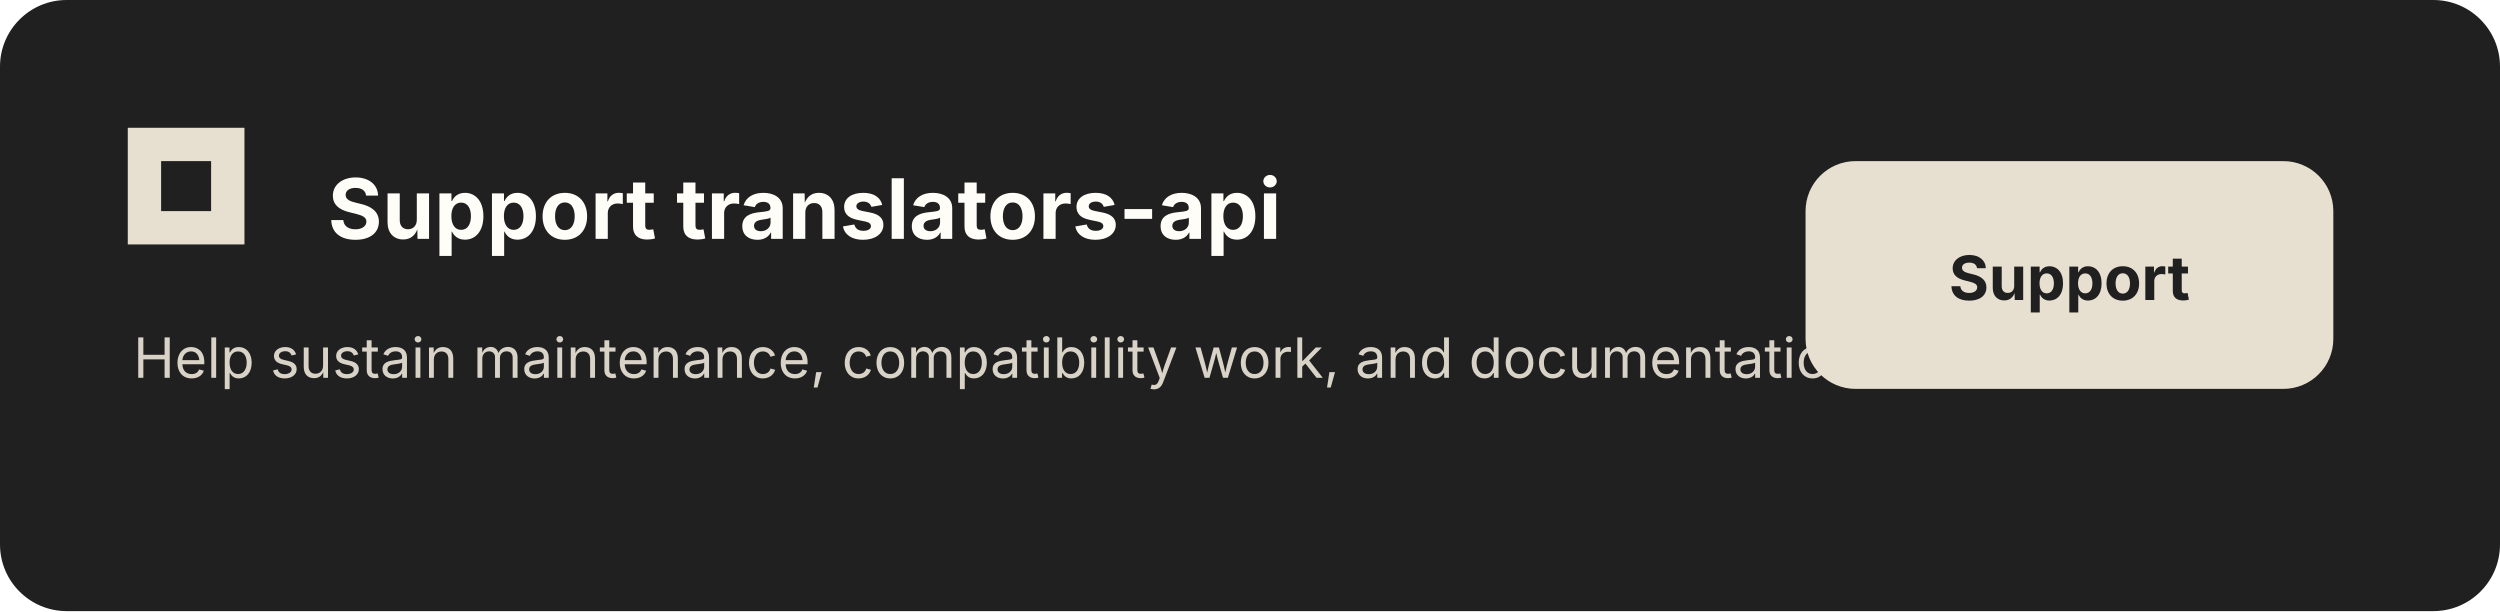
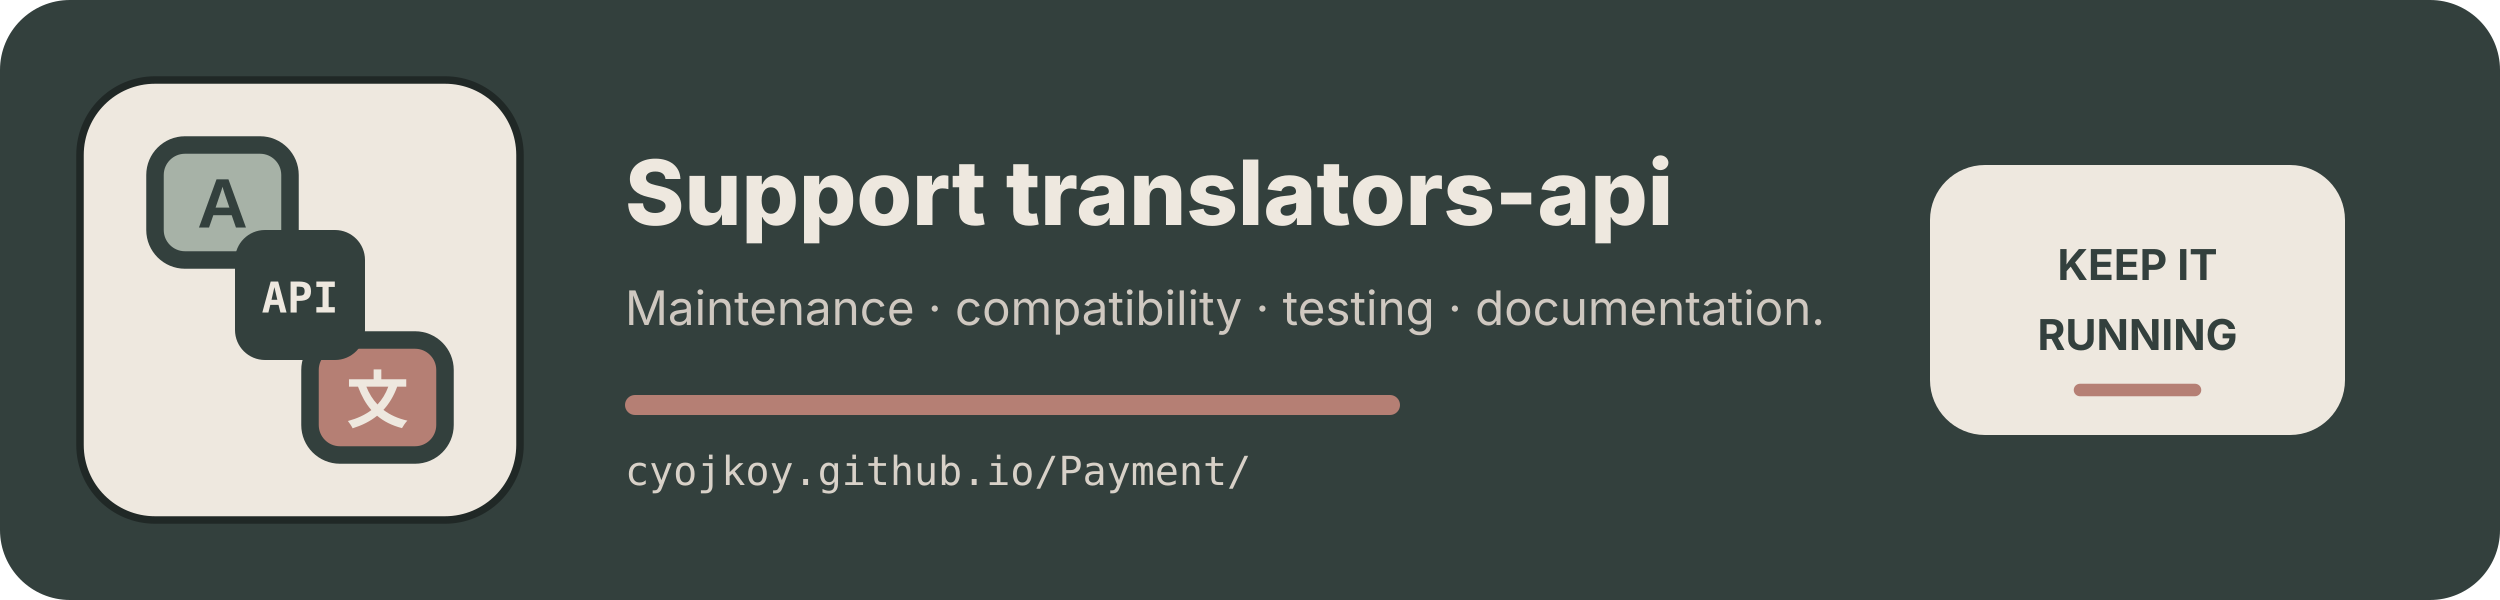
- <svg xmlns="http://www.w3.org/2000/svg" viewBox="0 0 900 220" role="img" aria-labelledby="title desc">
-   <style>@media (prefers-color-scheme: dark){rect[fill="#202020"]{fill:#161b22!important}[fill="#202020"]{fill:#f0f6fc!important}[fill="#fffdf8"]{fill:#f0f6fc!important}[fill="#d8d2c7"]{fill:#c9d1d9!important}[fill="#e7dfd0"]{fill:#30363d!important}}</style>
-   <rect width="900" height="220" rx="24" fill="#202020" />
-   <path d="M46 46h42v42H46z" fill="#e7dfd0" />
-   <path d="M58 58h18v18H58z" fill="#202020" />
-   <text x="118" y="86" font-family="Inter,Segoe UI,sans-serif" font-size="30" font-weight="700" fill="#fffdf8">Support translators-api</text>
-   <text x="48" y="136" font-family="Inter,Segoe UI,sans-serif" font-size="20" fill="#d8d2c7">Help sustain maintenance, compatibility work, and documentation.</text>
-   <rect x="650" y="58" width="190" height="82" rx="18" fill="#e7dfd0" />
-   <text x="745" y="108" text-anchor="middle" font-family="Inter,Segoe UI,sans-serif" font-size="22" font-weight="700" fill="#202020">Support</text>
+ <svg xmlns="http://www.w3.org/2000/svg" viewBox="0 0 1000 240" role="img" aria-labelledby="title desc">
+   <rect width="1000" height="240" rx="28" fill="#33403D" />
+   <rect x="32" y="32" width="176" height="176" rx="30" fill="#EEE8DF" stroke="#202826" stroke-width="3" />
+   <rect x="62" y="58" width="54" height="46" rx="12" fill="#A7B2A7" stroke="#33403D" stroke-width="7" />
+   <text x="89" y="91" text-anchor="middle" font-family="Segoe UI,Arial,sans-serif" font-size="28" font-weight="750" fill="#33403D">A</text>
+   <rect x="124" y="136" width="54" height="46" rx="12" fill="#B57F74" stroke="#33403D" stroke-width="7" />
+   <text x="151" y="169" text-anchor="middle" font-family="Segoe UI,Arial,sans-serif" font-size="25" font-weight="750" fill="#EEE8DF">文</text>
+   <rect x="94" y="92" width="52" height="52" rx="12" fill="#33403D" />
+   <text x="120" y="125" text-anchor="middle" font-family="ui-monospace,Consolas,monospace" font-size="17" font-weight="800" fill="#EEE8DF">API</text>
+   <text x="250" y="90" font-family="Inter,Segoe UI,sans-serif" font-size="36" font-weight="760" fill="#EEE8DF">Support translators-api</text>
+   <text x="250" y="130" font-family="Inter,Segoe UI,sans-serif" font-size="19" fill="#CFC8C0">Maintenance · compatibility · testing · documentation.</text>
+   <rect x="250" y="158" width="310" height="8" rx="4" fill="#B57F74" />
+   <text x="250" y="194" font-family="ui-monospace,SFMono-Regular,Consolas,monospace" font-size="16" fill="#D8D1C8">cyojkoy.github.io/Payment/</text>
+   <rect x="772" y="66" width="166" height="108" rx="22" fill="#EEE8DF" />
+   <text x="855" y="112" text-anchor="middle" font-family="Inter,Segoe UI,sans-serif" font-size="17" font-weight="700" fill="#33403D">KEEP IT</text>
+   <text x="855" y="140" text-anchor="middle" font-family="Inter,Segoe UI,sans-serif" font-size="17" font-weight="700" fill="#33403D">RUNNING</text>
+   <path d="M832 156h46" stroke="#B57F74" stroke-width="5" stroke-linecap="round" />
</svg>
